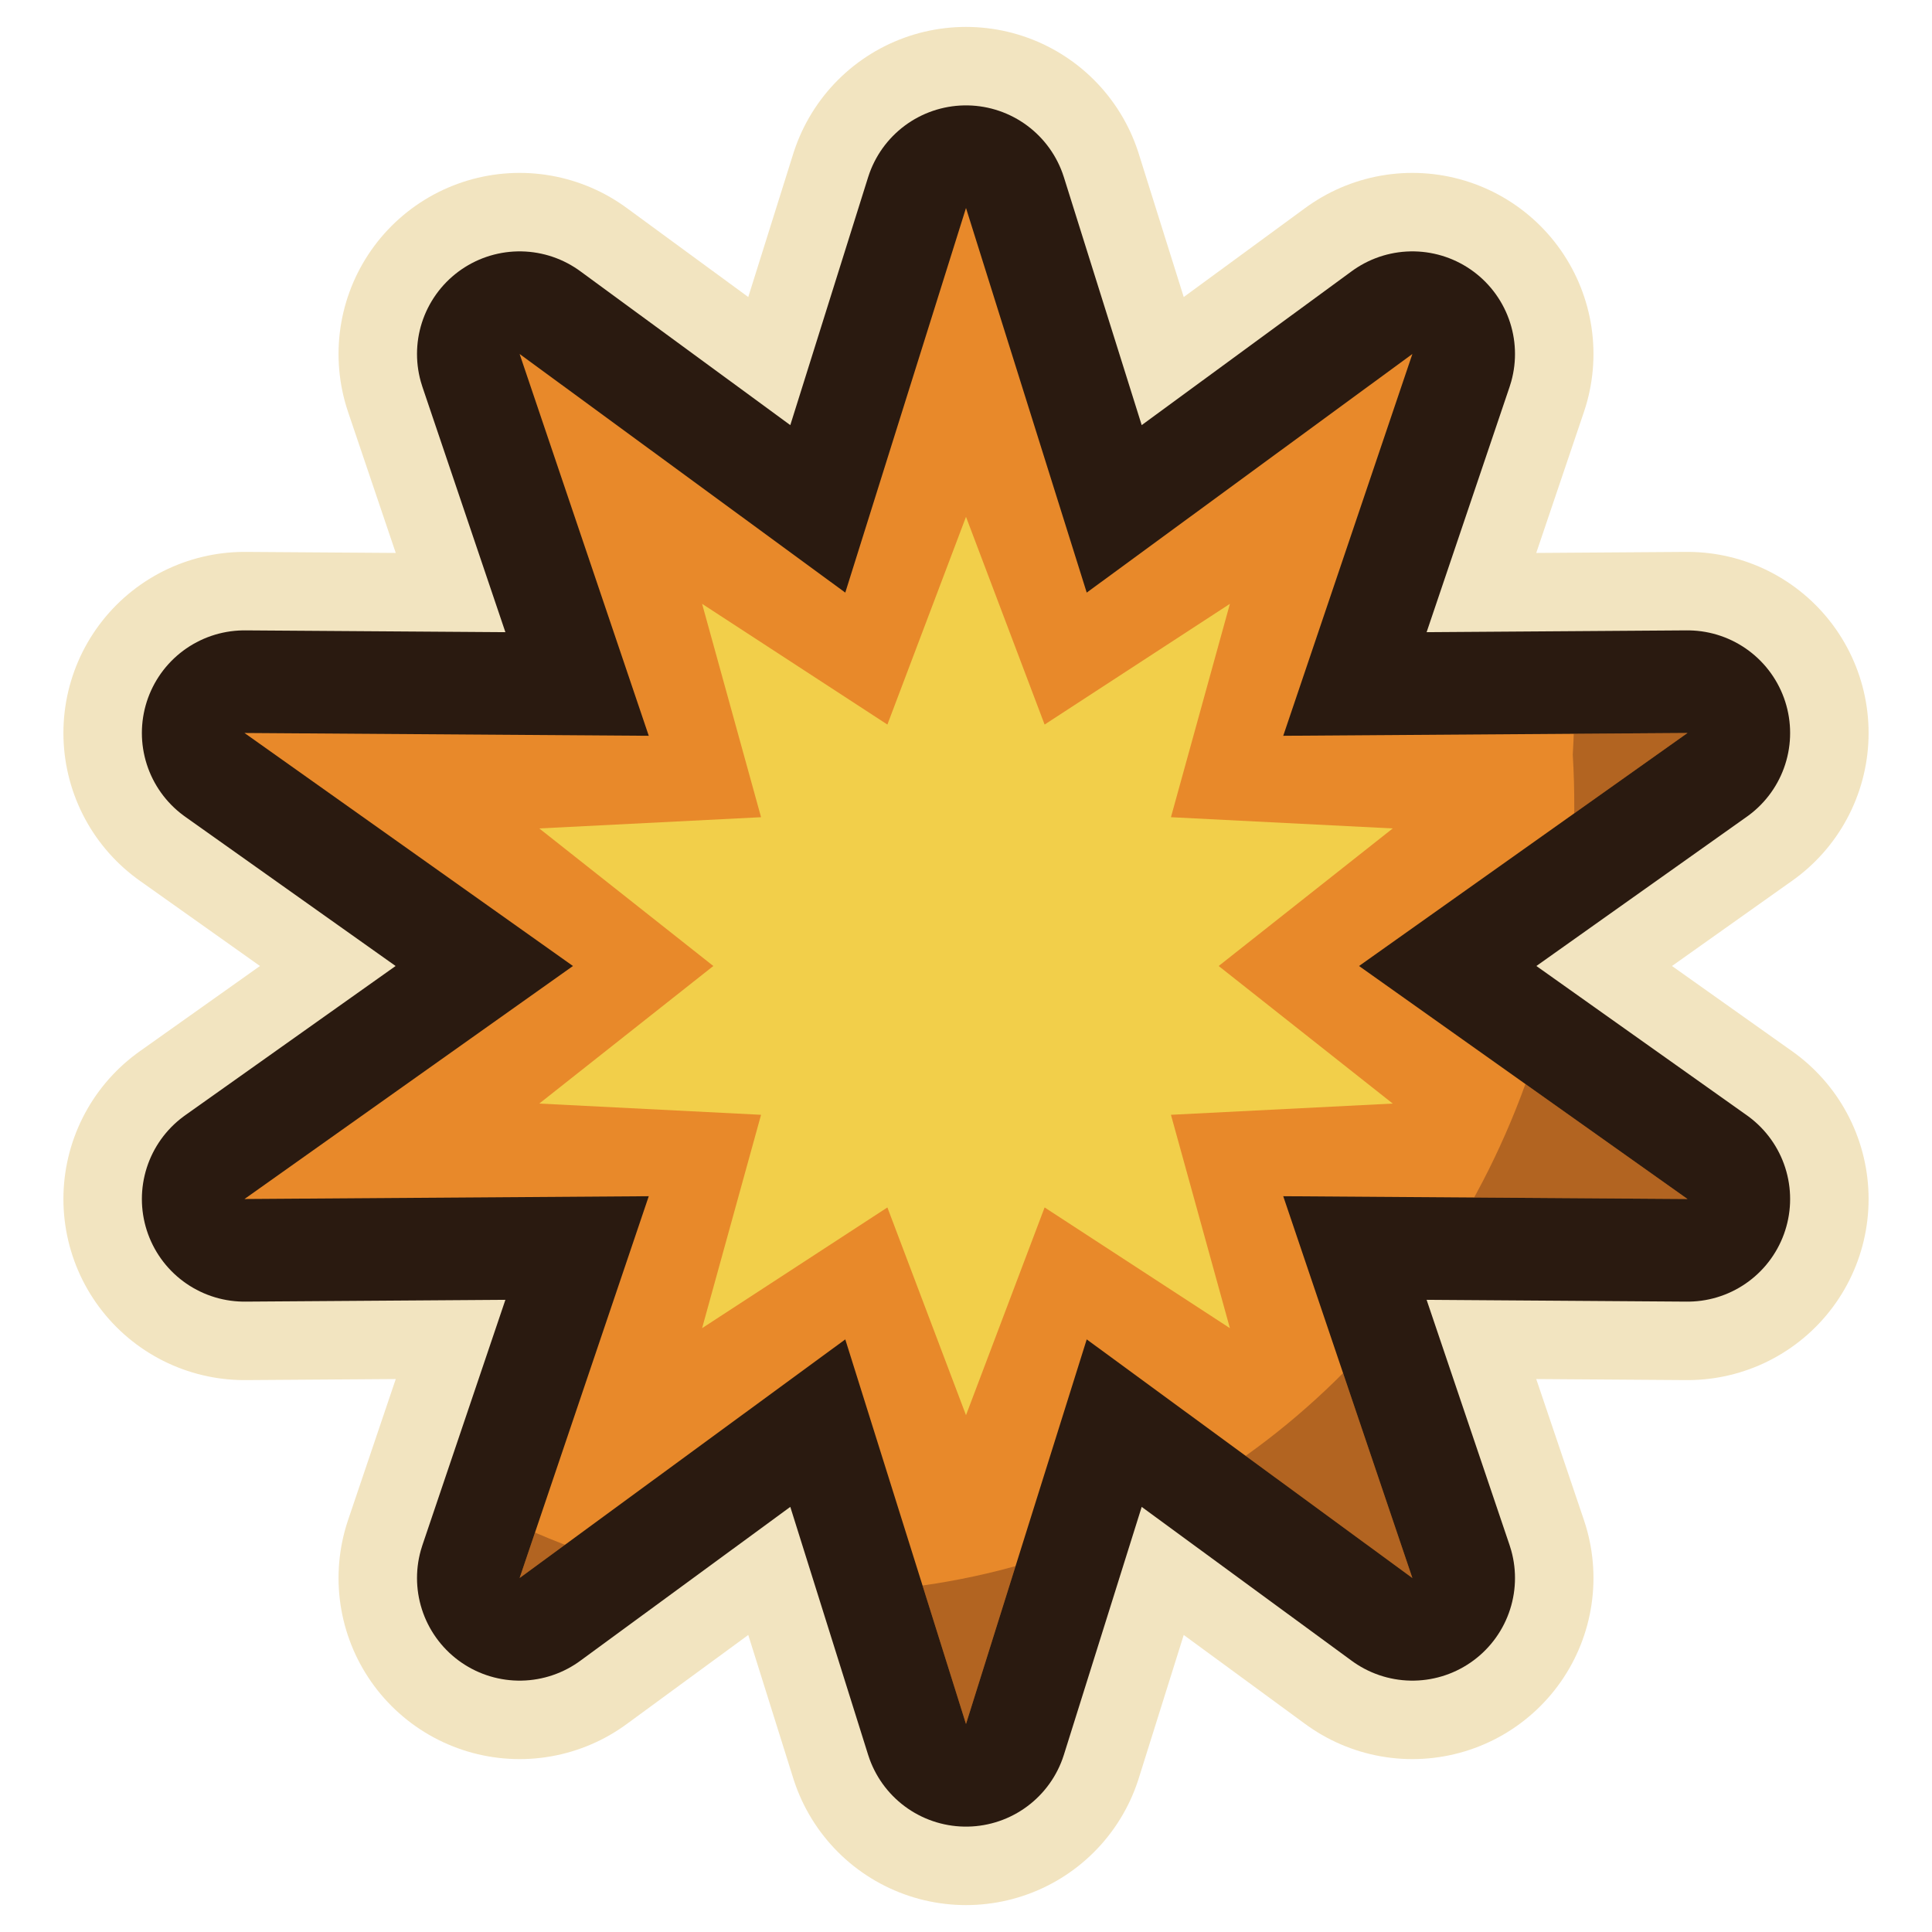
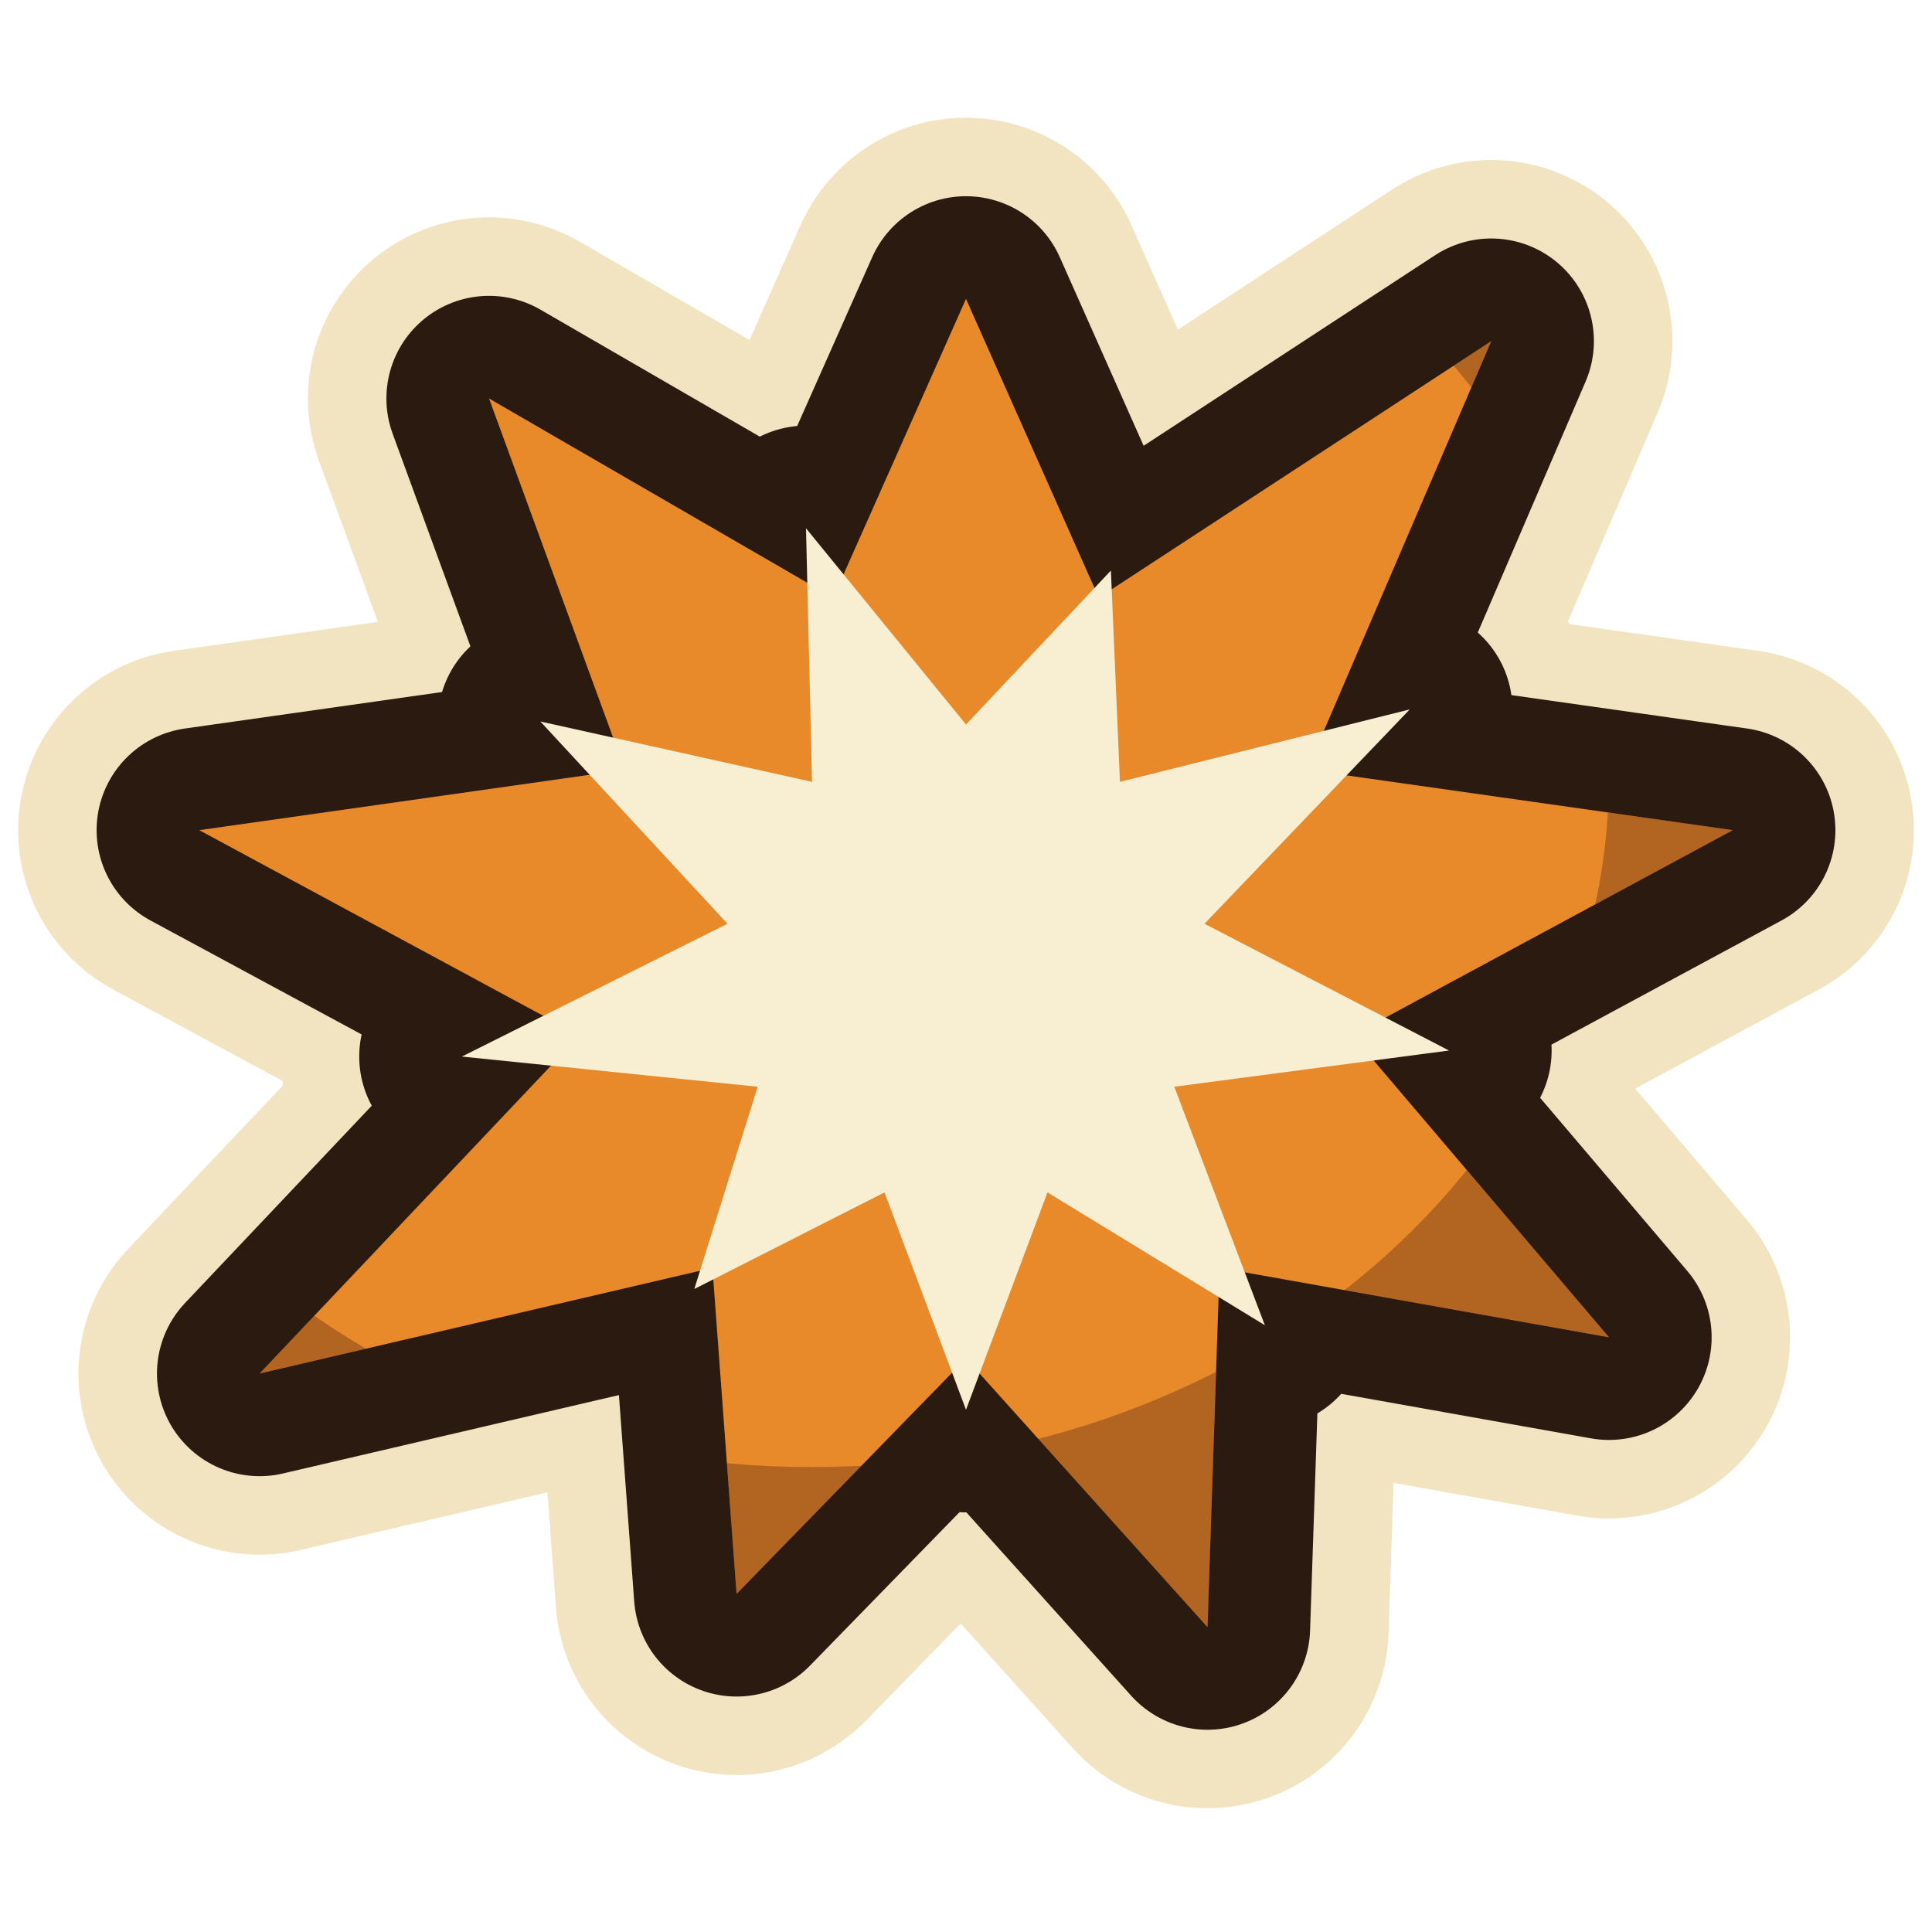
<svg xmlns="http://www.w3.org/2000/svg" viewBox="0 0 64 64" role="img" aria-label="burst">
  <g fill="#f2e4c0" stroke="#f2e4c0" stroke-linejoin="round" stroke-linecap="round">
-     <g transform="translate(32 32) scale(0.93) translate(-32 -32)">
-       <path stroke-width="12.9" d="M32 5L36.3 18.7L47.9 10.2L43.3 23.8L57.7 23.7L46 32L57.7 40.3L43.3 40.2L47.9 53.8L36.3 45.3L32 59L27.7 45.3L16.1 53.8L20.7 40.2L6.3 40.3L18 32L6.3 23.7L20.7 23.8L16.1 10.2L27.7 18.7zM32 16L34.8 23.4L41.4 19.1L39.3 26.7L47.2 27.1L41 32L47.2 36.9L39.3 37.3L41.4 44.9L34.8 40.6L32 48L29.2 40.6L22.6 44.9L24.7 37.3L16.8 36.9L23 32L16.8 27.1L24.7 26.7L22.6 19.1L29.2 23.4z" />
-     </g>
+     <path stroke-width="12" d="M32 9.9L36.4 19.8L49.4 11.3L43.3 25.5L57.4 27.5L44.8 34.3L53.3 44.3L40.4 42L40 53.9L32 45L24.4 52.8L23.6 42L8.6 45.5L19.2 34.3L6.6 27.5L20.7 25.5L16.2 13.2L27.6 19.8zM36.8 18.9L37.1 25.9L46.7 23.5L39.9 30.6L48 34.8L38.9 36L41.9 43.9L34.7 39.5L32 46.7L29.3 39.5L23 42.7L25.1 36L15.3 35L24.1 30.6L17.9 23.9L26.9 25.9L26.7 17.5L32 24z" />
  </g>
  <g fill="#2a1a10" stroke="#2a1a10" stroke-linejoin="round" stroke-linecap="round">
-     <g transform="translate(32 32) scale(0.93) translate(-32 -32)">
-       <path stroke-width="7.31" d="M32 5L36.3 18.7L47.9 10.2L43.3 23.8L57.7 23.7L46 32L57.7 40.3L43.3 40.2L47.9 53.8L36.3 45.3L32 59L27.7 45.3L16.1 53.8L20.7 40.2L6.3 40.3L18 32L6.3 23.7L20.7 23.8L16.1 10.2L27.7 18.7zM32 16L34.8 23.4L41.4 19.1L39.3 26.7L47.2 27.1L41 32L47.2 36.9L39.3 37.3L41.4 44.9L34.8 40.6L32 48L29.2 40.6L22.6 44.9L24.7 37.3L16.8 36.9L23 32L16.8 27.1L24.7 26.7L22.6 19.1L29.2 23.4z" />
-     </g>
+     <path stroke-width="6.8" d="M32 9.9L36.4 19.8L49.4 11.3L43.3 25.5L57.4 27.5L44.8 34.3L53.3 44.3L40.4 42L40 53.9L32 45L24.4 52.8L23.6 42L8.6 45.5L19.2 34.3L6.6 27.5L20.7 25.5L16.2 13.2L27.6 19.8zM36.8 18.9L37.1 25.9L46.7 23.5L39.9 30.6L48 34.8L38.9 36L41.9 43.9L34.7 39.5L32 46.7L29.3 39.5L23 42.7L25.1 36L15.3 35L24.1 30.6L17.9 23.9L26.9 25.9L26.7 17.5L32 24z" />
  </g>
-   <g transform="translate(32 32) scale(0.93) translate(-32 -32)">
-     <polygon points="32.0,5.0 36.3,18.7 47.9,10.2 43.3,23.8 57.7,23.7 46.0,32.0 57.7,40.3 43.3,40.2 47.9,53.8 36.3,45.3 32.0,59.0 27.7,45.3 16.1,53.8 20.7,40.2 6.3,40.3 18.0,32.0 6.3,23.7 20.7,23.8 16.1,10.2 27.7,18.7" fill="#e8892a" />
-     <polygon points="32.0,16.0 34.8,23.4 41.4,19.1 39.3,26.7 47.2,27.1 41.0,32.0 47.2,36.9 39.3,37.3 41.4,44.9 34.8,40.6 32.0,48.0 29.2,40.6 22.6,44.9 24.7,37.3 16.8,36.9 23.0,32.0 16.8,27.1 24.7,26.7 22.6,19.1 29.2,23.4" fill="#f2cf4a" />
-   </g>
+   <polygon points="32,9.9 36.4,19.8 49.4,11.3 43.3,25.5 57.4,27.5 44.8,34.3 53.3,44.3 40.4,42 40,53.9 32,45 24.4,52.8 23.6,42 8.6,45.5 19.2,34.3 6.6,27.5 20.7,25.5 16.2,13.2 27.6,19.8" fill="#e8892a" />
+   <polygon points="36.8,18.9 37.1,25.9 46.7,23.5 39.9,30.6 48,34.8 38.9,36 41.9,43.9 34.7,39.5 32,46.7 29.3,39.5 23,42.7 25.1,36 15.3,35 24.1,30.6 17.9,23.9 26.9,25.9 26.7,17.5 32,24" fill="#f8eed2" />
  <defs>
    <clipPath id="hl-ico-burst">
-       <polygon points="32,5 36.3,18.7 47.9,10.2 43.3,23.8 57.7,23.7 46,32 57.7,40.3 43.3,40.2 47.9,53.8 36.3,45.3 32,59 27.7,45.3 16.1,53.8 20.7,40.2 6.3,40.3 18,32 6.3,23.7 20.7,23.8 16.1,10.2 27.7,18.7" transform="translate(32 32) scale(0.93) translate(-32 -32)" />
-       <polygon points="32,16 34.8,23.4 41.4,19.1 39.3,26.7 47.2,27.1 41,32 47.2,36.9 39.3,37.3 41.4,44.9 34.8,40.6 32,48 29.2,40.6 22.6,44.9 24.7,37.3 16.8,36.9 23,32 16.8,27.1 24.7,26.7 22.6,19.1 29.2,23.4" transform="translate(32 32) scale(0.93) translate(-32 -32)" />
+       <path d="M32 9.9L36.4 19.8L49.4 11.3L43.3 25.5L57.4 27.5L44.8 34.3L53.3 44.3L40.4 42L40 53.9L32 45L24.4 52.8L23.6 42L8.6 45.5L19.2 34.3L6.6 27.5L20.7 25.5L16.2 13.2L27.6 19.8zM36.8 18.9L37.1 25.9L46.7 23.5L39.9 30.6L48 34.8L38.9 36L41.9 43.9L34.7 39.5L32 46.7L29.3 39.5L23 42.7L25.1 36L15.3 35L24.1 30.6L17.9 23.9L26.9 25.9L26.7 17.5L32 24z" />
    </clipPath>
  </defs>
-   <path d="M4.1 2.9h55.8v58.2h-55.8zM2.4 25a24.9 26.1 0 1 0 49.7 0a24.9 26.1 0 1 0-49.7 0z" fill="#4a1c10" opacity=".34" fill-rule="evenodd" clip-path="url(#hl-ico-burst)" />
+   <path d="M2.6 5.9h58.8v52h-58.8zM.5 25.7a26.4 22.9 0 1 0 52.8 0a26.4 22.9 0 1 0-52.8 0z" fill="#4a1c10" opacity=".34" fill-rule="evenodd" clip-path="url(#hl-ico-burst)" />
</svg>
